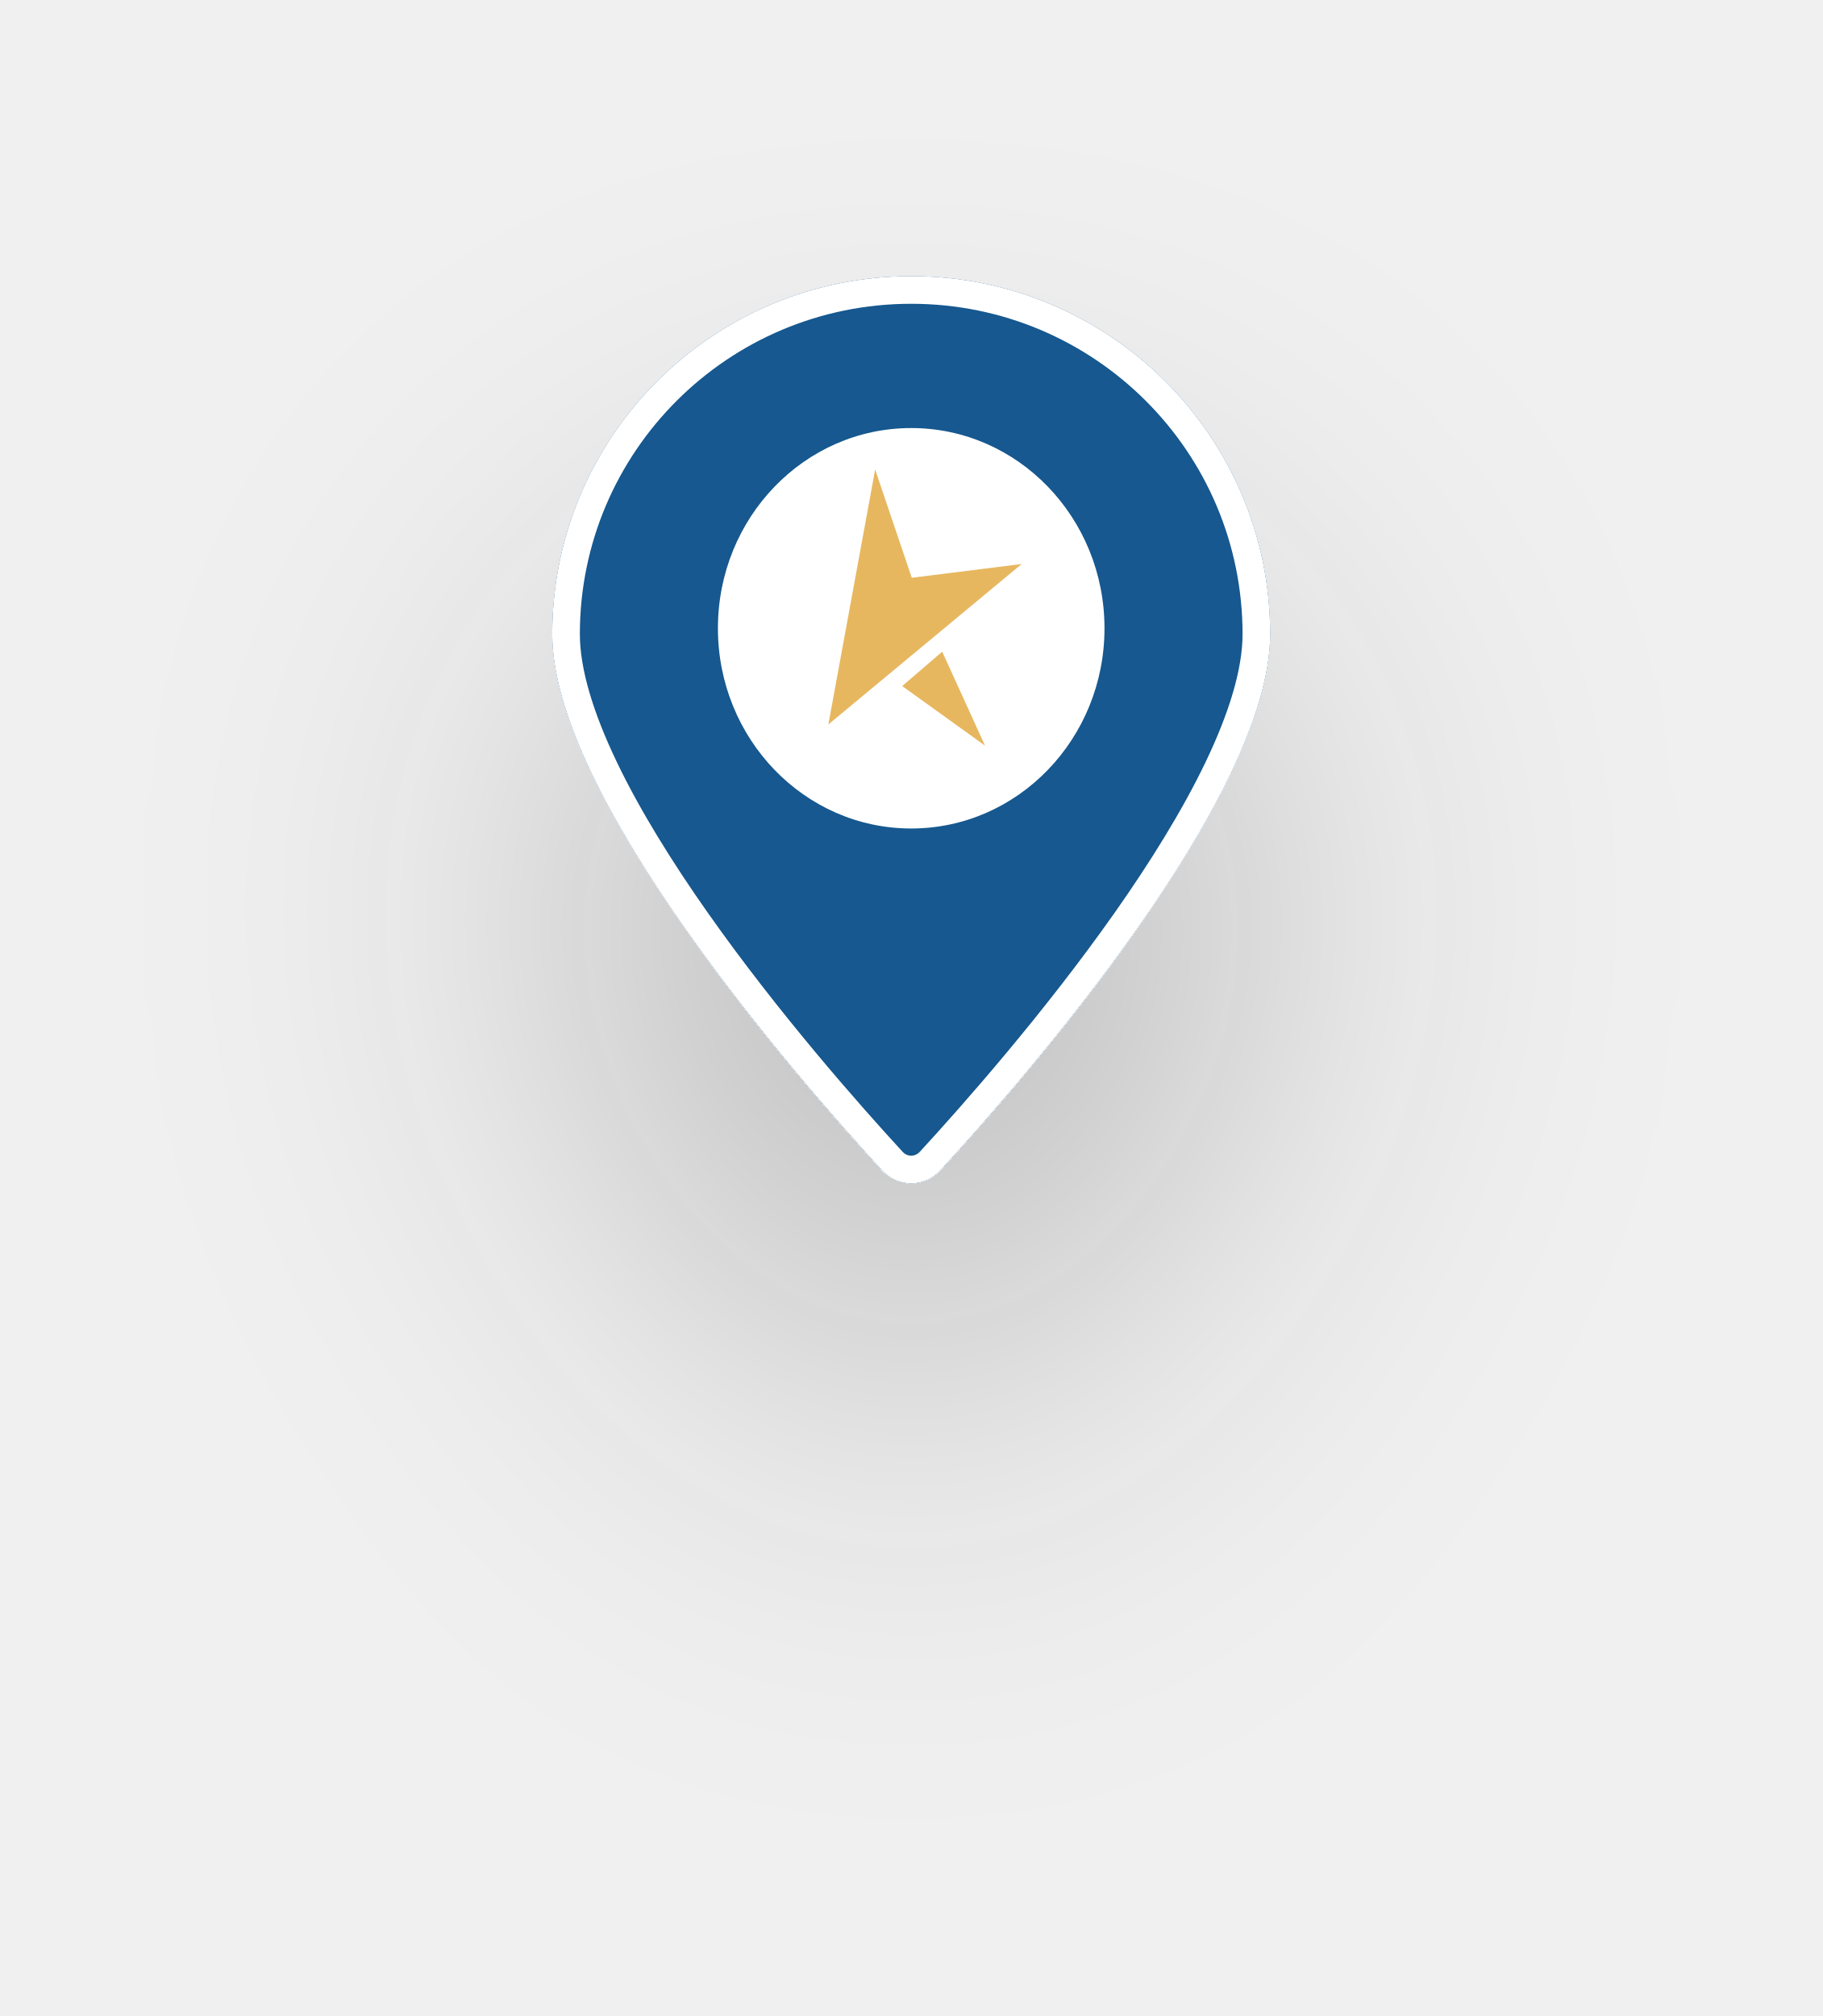
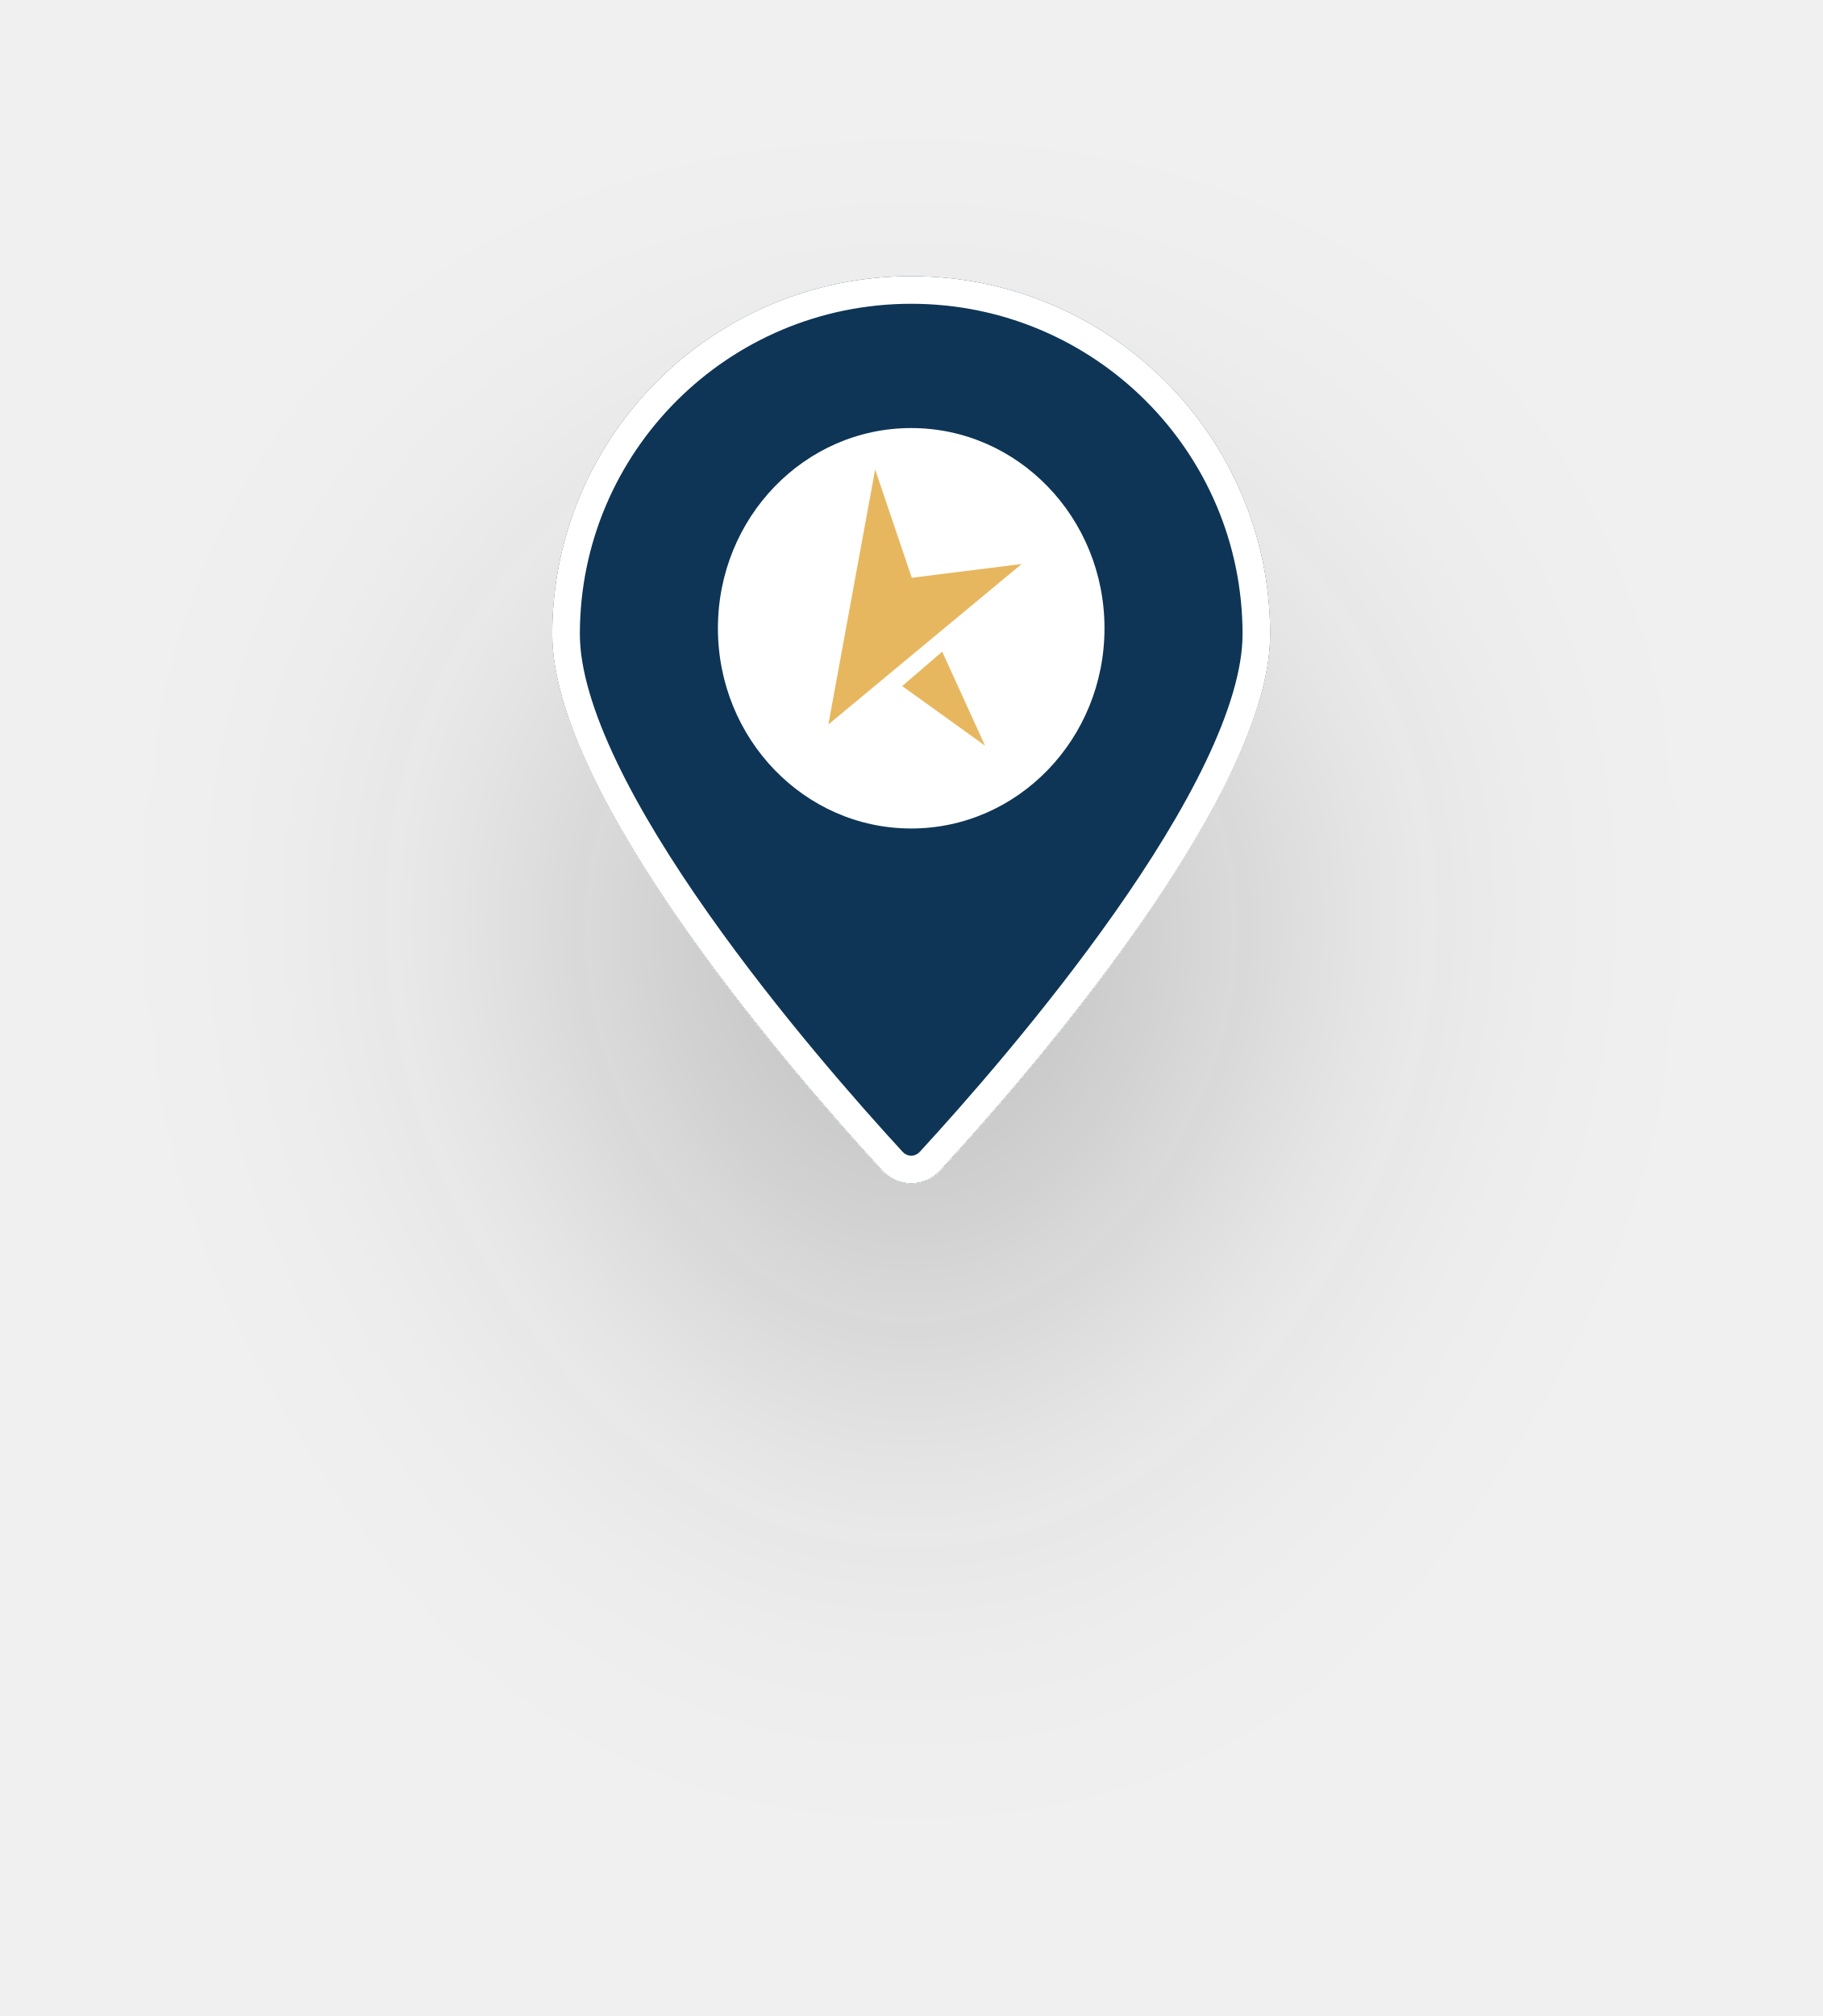
<svg xmlns="http://www.w3.org/2000/svg" width="132" height="146" viewBox="0 0 132 146" fill="none">
  <g filter="url(#filter0_d_306_18429)">
-     <path d="M92 45.926C92 57.745 74.285 78.038 68.1 84.763C66.956 86.007 65.044 86.007 63.9 84.763C57.715 78.038 40 57.745 40 45.926C40 31.607 51.641 20 66 20C80.359 20 92 31.607 92 45.926Z" fill="#16588F" />
+     <path d="M92 45.926C92 57.745 74.285 78.038 68.1 84.763C66.956 86.007 65.044 86.007 63.9 84.763C57.715 78.038 40 57.745 40 45.926C40 31.607 51.641 20 66 20C80.359 20 92 31.607 92 45.926Z" fill="#0e3556" />
    <path d="M91 45.926C91 48.659 89.967 51.983 88.233 55.603C86.509 59.204 84.135 63.009 81.552 66.679C76.386 74.019 70.444 80.737 67.364 84.086C66.616 84.899 65.384 84.899 64.636 84.086C61.556 80.737 55.614 74.019 50.449 66.679C47.865 63.009 45.491 59.204 43.767 55.603C42.033 51.983 41 48.659 41 45.926C41 32.162 52.19 21 66 21C79.81 21 91 32.162 91 45.926Z" stroke="white" stroke-width="2" />
  </g>
  <ellipse cx="66" cy="45.5" rx="14" ry="14.5" fill="white" />
  <path d="M63.388 34L60 52.465L74 40.846L66.041 41.842L63.388 34Z" fill="#E7B75F" />
  <path d="M68.245 47.195L65.347 49.685L71.347 54L68.245 47.195Z" fill="#E7B75F" />
  <defs>
    <filter id="filter0_d_306_18429" x="0" y="0" width="132" height="145.695" filterUnits="userSpaceOnUse" color-interpolation-filters="sRGB">
      <feFlood flood-opacity="0" result="BackgroundImageFix" />
      <feColorMatrix in="SourceAlpha" type="matrix" values="0 0 0 0 0 0 0 0 0 0 0 0 0 0 0 0 0 0 127 0" result="hardAlpha" />
      <feOffset dy="20" />
      <feGaussianBlur stdDeviation="20" />
      <feComposite in2="hardAlpha" operator="out" />
      <feColorMatrix type="matrix" values="0 0 0 0 0.058 0 0 0 0 0.058 0 0 0 0 0.058 0 0 0 0.23 0" />
      <feBlend mode="normal" in2="BackgroundImageFix" result="effect1_dropShadow_306_18429" />
      <feBlend mode="normal" in="SourceGraphic" in2="effect1_dropShadow_306_18429" result="shape" />
    </filter>
  </defs>
</svg>
